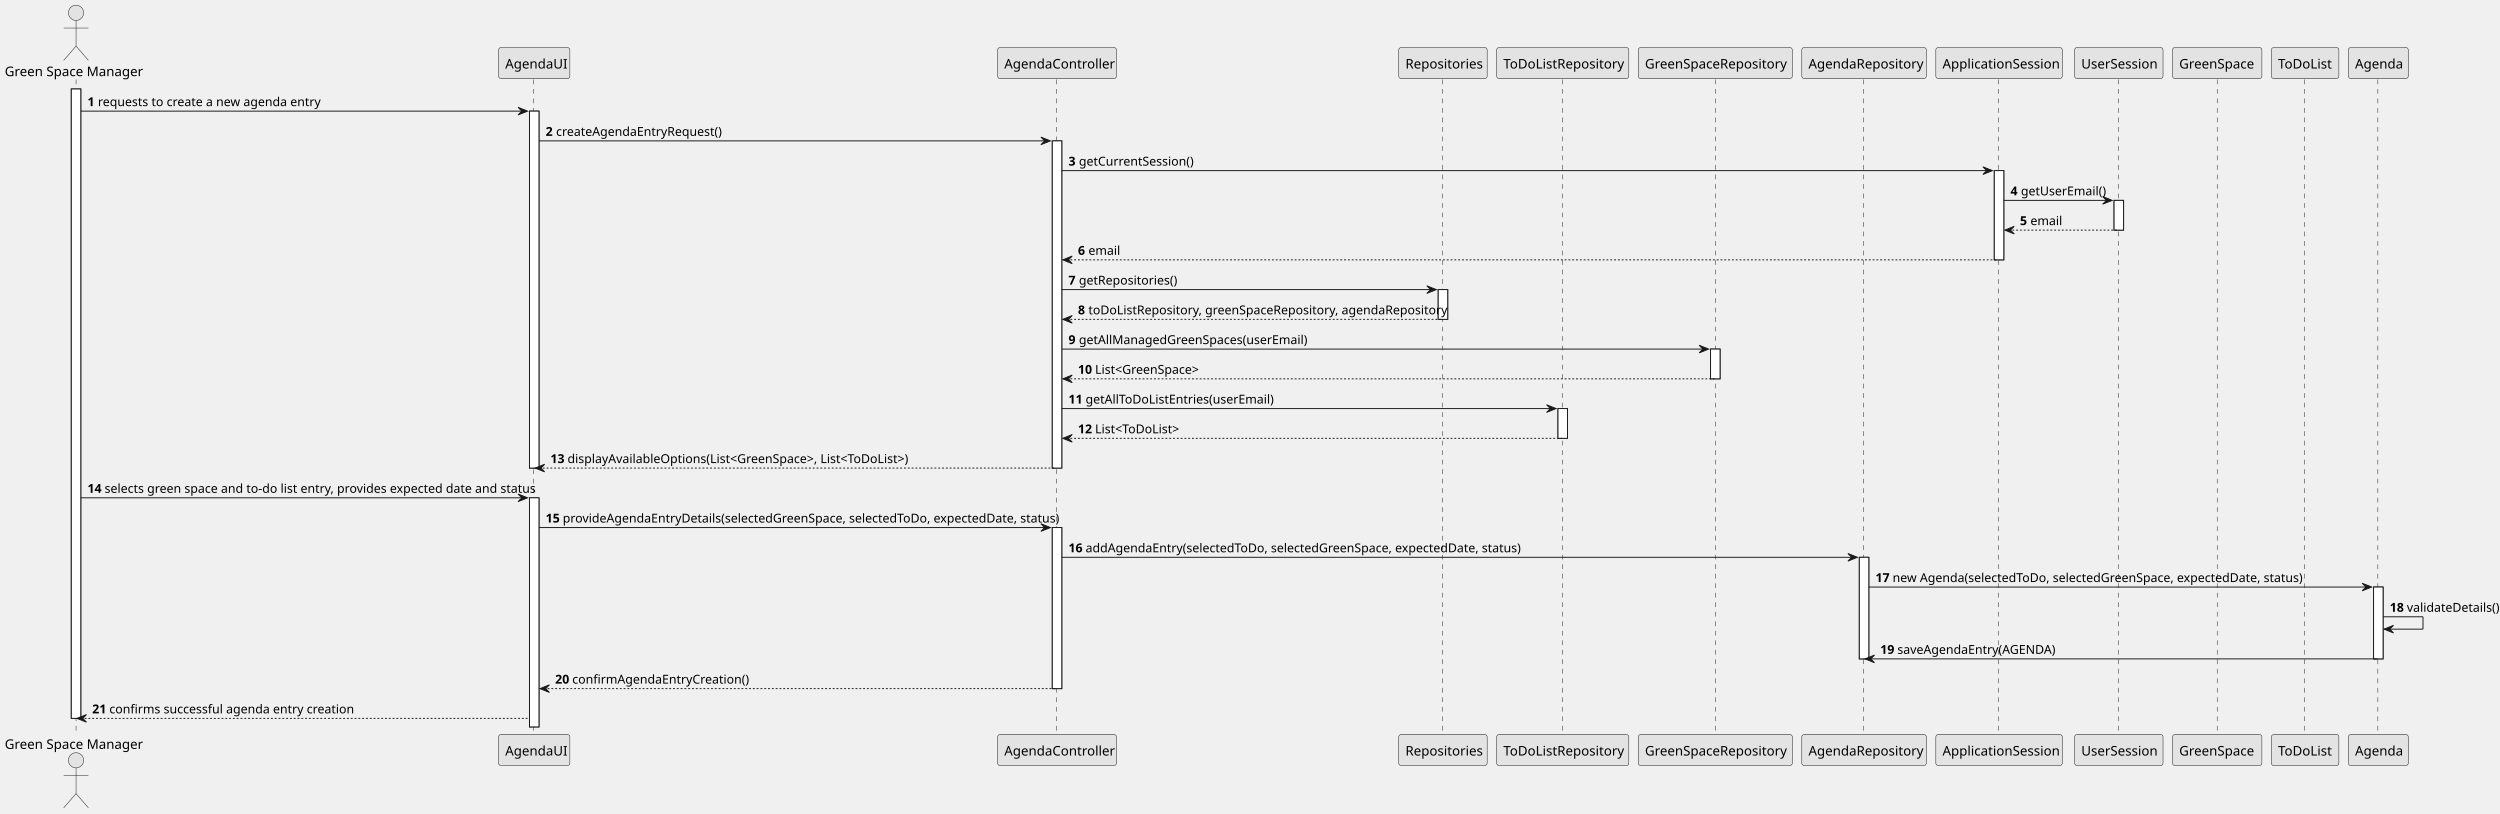
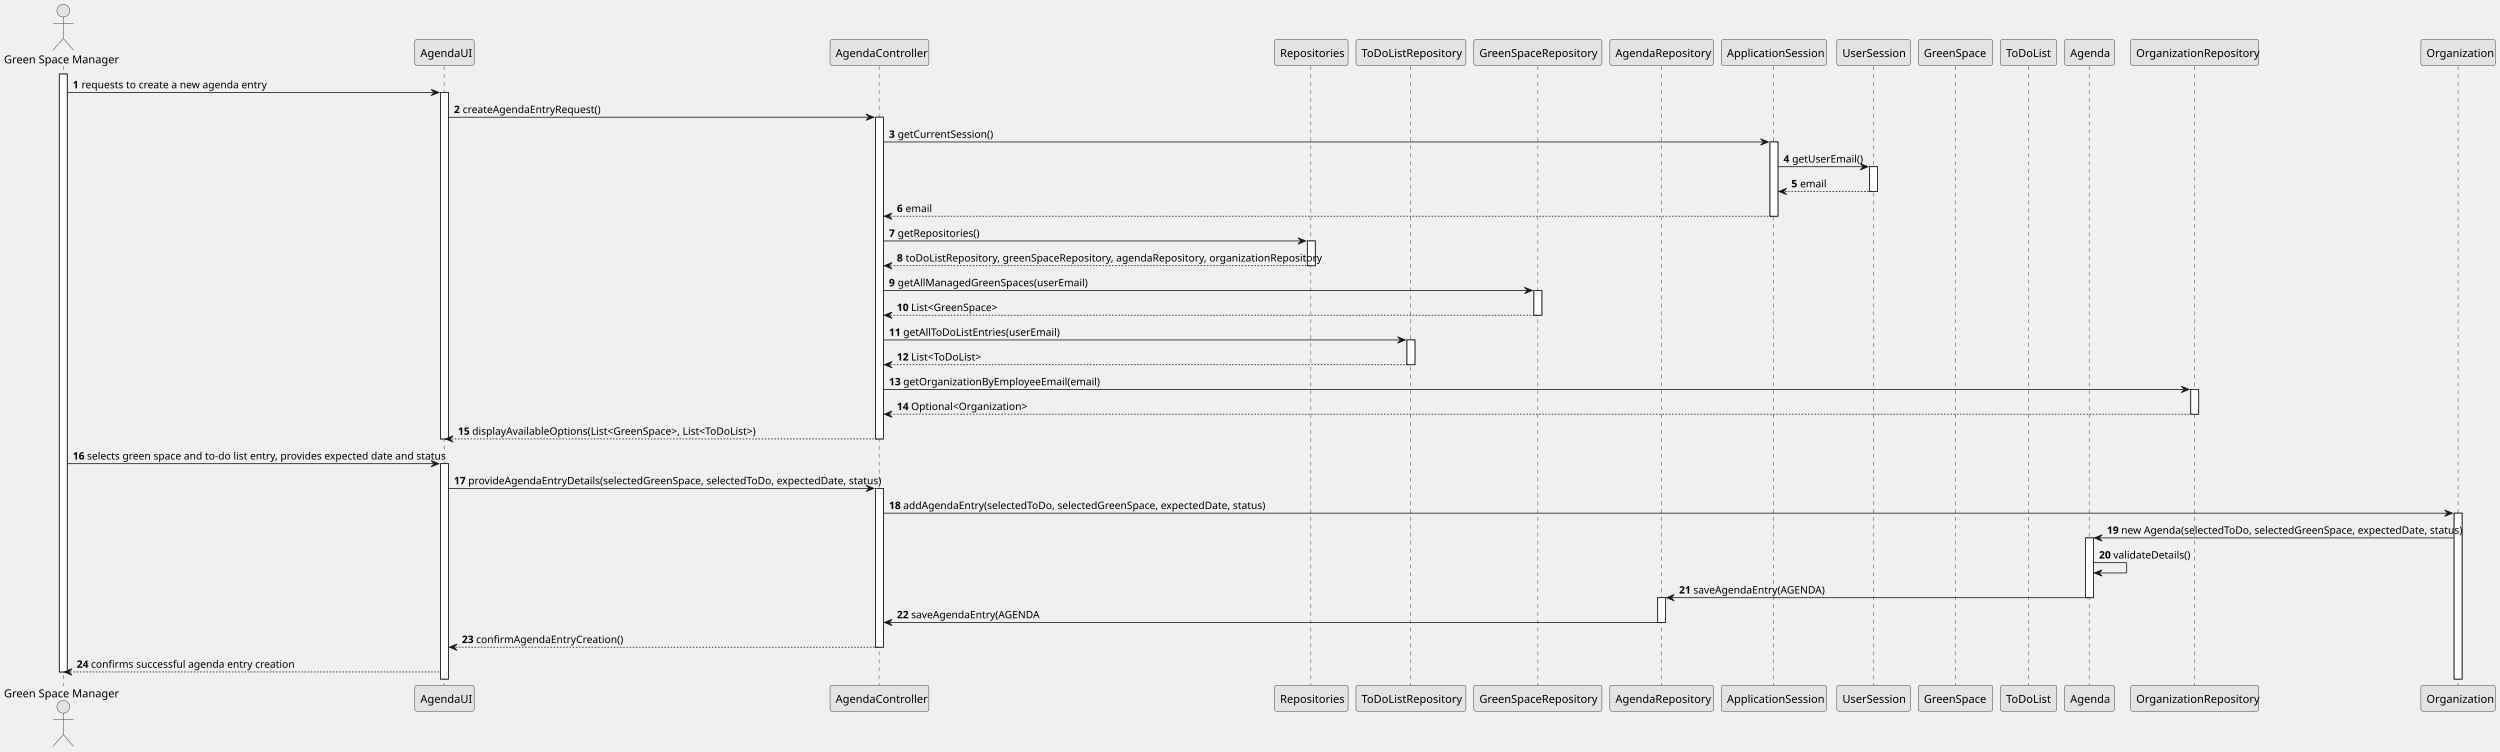
- <svg xmlns="http://www.w3.org/2000/svg" contentStyleType="text/css" height="856px" preserveAspectRatio="none" style="width:2630px;height:856px;background:#FFFFFF;" version="1.1" viewBox="0 0 2630 856" width="2630px" zoomAndPan="magnify">
+ <svg xmlns="http://www.w3.org/2000/svg" contentStyleType="text/css" height="950px" preserveAspectRatio="none" style="width:3161px;height:950px;background:#FFFFFF;" version="1.1" viewBox="0 0 3161 950" width="3161px" zoomAndPan="magnify">
  <defs />
  <g>
-     <rect fill="#FFFFFF" height="662.111" style="stroke:#181818;stroke-width:1.0;" width="10" x="75" y="93.621" />
-     <rect fill="#FFFFFF" height="375.492" style="stroke:#181818;stroke-width:1.0;" width="10" x="557" y="116.912" />
-     <rect fill="#FFFFFF" height="241.037" style="stroke:#181818;stroke-width:1.0;" width="10" x="557" y="523.695" />
-     <rect fill="#FFFFFF" height="344.201" style="stroke:#181818;stroke-width:1.0;" width="10" x="1107" y="148.203" />
-     <rect fill="#FFFFFF" height="169.455" style="stroke:#181818;stroke-width:1.0;" width="10" x="1107" y="554.986" />
-     <rect fill="#FFFFFF" height="31.291" style="stroke:#181818;stroke-width:1.0;" width="10" x="1513" y="304.658" />
-     <rect fill="#FFFFFF" height="31.291" style="stroke:#181818;stroke-width:1.0;" width="10" x="1639" y="429.822" />
-     <rect fill="#FFFFFF" height="31.291" style="stroke:#181818;stroke-width:1.0;" width="10" x="1799.5" y="367.24" />
-     <rect fill="#FFFFFF" height="106.873" style="stroke:#181818;stroke-width:1.0;" width="10" x="1956" y="586.277" />
-     <rect fill="#FFFFFF" height="93.873" style="stroke:#181818;stroke-width:1.0;" width="10" x="2098" y="179.494" />
-     <rect fill="#FFFFFF" height="31.291" style="stroke:#181818;stroke-width:1.0;" width="10" x="2224" y="210.785" />
-     <rect fill="#FFFFFF" height="75.582" style="stroke:#181818;stroke-width:1.0;" width="10" x="2497" y="617.568" />
-     <line style="stroke:#181818;stroke-width:0.5;stroke-dasharray:5.0,5.0;" x1="80" x2="80" y1="83.621" y2="773.732" />
-     <line style="stroke:#181818;stroke-width:0.5;stroke-dasharray:5.0,5.0;" x1="561.5" x2="561.5" y1="83.621" y2="773.732" />
-     <line style="stroke:#181818;stroke-width:0.5;stroke-dasharray:5.0,5.0;" x1="1111.5" x2="1111.5" y1="83.621" y2="773.732" />
-     <line style="stroke:#181818;stroke-width:0.5;stroke-dasharray:5.0,5.0;" x1="1517.5" x2="1517.5" y1="83.621" y2="773.732" />
-     <line style="stroke:#181818;stroke-width:0.5;stroke-dasharray:5.0,5.0;" x1="1643.5" x2="1643.5" y1="83.621" y2="773.732" />
-     <line style="stroke:#181818;stroke-width:0.5;stroke-dasharray:5.0,5.0;" x1="1804.5" x2="1804.5" y1="83.621" y2="773.732" />
-     <line style="stroke:#181818;stroke-width:0.5;stroke-dasharray:5.0,5.0;" x1="1960.5" x2="1960.5" y1="83.621" y2="773.732" />
-     <line style="stroke:#181818;stroke-width:0.5;stroke-dasharray:5.0,5.0;" x1="2102.5" x2="2102.5" y1="83.621" y2="773.732" />
-     <line style="stroke:#181818;stroke-width:0.5;stroke-dasharray:5.0,5.0;" x1="2228.5" x2="2228.5" y1="83.621" y2="773.732" />
-     <line style="stroke:#181818;stroke-width:0.5;stroke-dasharray:5.0,5.0;" x1="2332.5" x2="2332.5" y1="83.621" y2="773.732" />
-     <line style="stroke:#181818;stroke-width:0.5;stroke-dasharray:5.0,5.0;" x1="2424.5" x2="2424.5" y1="83.621" y2="773.732" />
-     <line style="stroke:#181818;stroke-width:0.5;stroke-dasharray:5.0,5.0;" x1="2501.5" x2="2501.5" y1="83.621" y2="773.732" />
+     <rect fill="#FFFFFF" height="755.984" style="stroke:#181818;stroke-width:1.0;" width="10" x="75" y="93.621" />
+     <rect fill="#FFFFFF" height="438.074" style="stroke:#181818;stroke-width:1.0;" width="10" x="557" y="116.912" />
+     <rect fill="#FFFFFF" height="272.328" style="stroke:#181818;stroke-width:1.0;" width="10" x="557" y="586.277" />
+     <rect fill="#FFFFFF" height="406.783" style="stroke:#181818;stroke-width:1.0;" width="10" x="1107" y="148.203" />
+     <rect fill="#FFFFFF" height="200.746" style="stroke:#181818;stroke-width:1.0;" width="10" x="1107" y="617.568" />
+     <rect fill="#FFFFFF" height="31.291" style="stroke:#181818;stroke-width:1.0;" width="10" x="1653" y="304.658" />
+     <rect fill="#FFFFFF" height="31.291" style="stroke:#181818;stroke-width:1.0;" width="10" x="1779" y="429.822" />
+     <rect fill="#FFFFFF" height="31.291" style="stroke:#181818;stroke-width:1.0;" width="10" x="1939.5" y="367.24" />
+     <rect fill="#FFFFFF" height="31.291" style="stroke:#181818;stroke-width:1.0;" width="10" x="2096" y="755.732" />
+     <rect fill="#FFFFFF" height="93.873" style="stroke:#181818;stroke-width:1.0;" width="10" x="2238" y="179.494" />
+     <rect fill="#FFFFFF" height="31.291" style="stroke:#181818;stroke-width:1.0;" width="10" x="2364" y="210.785" />
+     <rect fill="#FFFFFF" height="75.582" style="stroke:#181818;stroke-width:1.0;" width="10" x="2637" y="680.15" />
+     <rect fill="#FFFFFF" height="31.291" style="stroke:#181818;stroke-width:1.0;" width="10" x="2770" y="492.404" />
+     <rect fill="#FFFFFF" height="209.746" style="stroke:#181818;stroke-width:1.0;" width="10" x="3103" y="648.859" />
+     <line style="stroke:#181818;stroke-width:0.5;stroke-dasharray:5.0,5.0;" x1="80" x2="80" y1="83.621" y2="867.606" />
+     <line style="stroke:#181818;stroke-width:0.5;stroke-dasharray:5.0,5.0;" x1="561.5" x2="561.5" y1="83.621" y2="867.606" />
+     <line style="stroke:#181818;stroke-width:0.5;stroke-dasharray:5.0,5.0;" x1="1111.5" x2="1111.5" y1="83.621" y2="867.606" />
+     <line style="stroke:#181818;stroke-width:0.5;stroke-dasharray:5.0,5.0;" x1="1657.5" x2="1657.5" y1="83.621" y2="867.606" />
+     <line style="stroke:#181818;stroke-width:0.5;stroke-dasharray:5.0,5.0;" x1="1783.5" x2="1783.5" y1="83.621" y2="867.606" />
+     <line style="stroke:#181818;stroke-width:0.5;stroke-dasharray:5.0,5.0;" x1="1944.5" x2="1944.5" y1="83.621" y2="867.606" />
+     <line style="stroke:#181818;stroke-width:0.5;stroke-dasharray:5.0,5.0;" x1="2100.5" x2="2100.5" y1="83.621" y2="867.606" />
+     <line style="stroke:#181818;stroke-width:0.5;stroke-dasharray:5.0,5.0;" x1="2242.5" x2="2242.5" y1="83.621" y2="867.606" />
+     <line style="stroke:#181818;stroke-width:0.5;stroke-dasharray:5.0,5.0;" x1="2368.5" x2="2368.5" y1="83.621" y2="867.606" />
+     <line style="stroke:#181818;stroke-width:0.5;stroke-dasharray:5.0,5.0;" x1="2472.5" x2="2472.5" y1="83.621" y2="867.606" />
+     <line style="stroke:#181818;stroke-width:0.5;stroke-dasharray:5.0,5.0;" x1="2564.5" x2="2564.5" y1="83.621" y2="867.606" />
+     <line style="stroke:#181818;stroke-width:0.5;stroke-dasharray:5.0,5.0;" x1="2641.5" x2="2641.5" y1="83.621" y2="867.606" />
+     <line style="stroke:#181818;stroke-width:0.5;stroke-dasharray:5.0,5.0;" x1="2775" x2="2775" y1="83.621" y2="867.606" />
+     <line style="stroke:#181818;stroke-width:0.5;stroke-dasharray:5.0,5.0;" x1="3108" x2="3108" y1="83.621" y2="867.606" />
    <text fill="#000000" font-family="sans-serif" font-size="14" lengthAdjust="spacing" textLength="144" x="5" y="80.107">Green Space Manager</text>
    <ellipse cx="80" cy="13.5" fill="#E3E3E3" rx="8" ry="8" style="stroke:#181818;stroke-width:0.5;" />
    <path d="M80,21.5 L80,48.5 M67,29.5 L93,29.5 M80,48.5 L67,63.5 M80,48.5 L93,63.5 " fill="none" style="stroke:#181818;stroke-width:0.5;" />
-     <text fill="#000000" font-family="sans-serif" font-size="14" lengthAdjust="spacing" textLength="144" x="5" y="787.84">Green Space Manager</text>
-     <ellipse cx="80" cy="799.854" fill="#E3E3E3" rx="8" ry="8" style="stroke:#181818;stroke-width:0.5;" />
-     <path d="M80,807.854 L80,834.854 M67,815.854 L93,815.854 M80,834.854 L67,849.854 M80,834.854 L93,849.854 " fill="none" style="stroke:#181818;stroke-width:0.5;" />
+     <text fill="#000000" font-family="sans-serif" font-size="14" lengthAdjust="spacing" textLength="144" x="5" y="881.713">Green Space Manager</text>
+     <ellipse cx="80" cy="893.727" fill="#E3E3E3" rx="8" ry="8" style="stroke:#181818;stroke-width:0.5;" />
+     <path d="M80,901.727 L80,928.727 M67,909.727 L93,909.727 M80,928.727 L67,943.727 M80,928.727 L93,943.727 " fill="none" style="stroke:#181818;stroke-width:0.5;" />
    <rect fill="#E3E3E3" height="32.621" rx="2.5" ry="2.5" style="stroke:#181818;stroke-width:0.5;" width="75" x="524.5" y="50" />
    <text fill="#000000" font-family="sans-serif" font-size="14" lengthAdjust="spacing" textLength="61" x="531.5" y="72.107">AgendaUI</text>
-     <rect fill="#E3E3E3" height="32.621" rx="2.5" ry="2.5" style="stroke:#181818;stroke-width:0.5;" width="75" x="524.5" y="772.732" />
-     <text fill="#000000" font-family="sans-serif" font-size="14" lengthAdjust="spacing" textLength="61" x="531.5" y="794.84">AgendaUI</text>
+     <rect fill="#E3E3E3" height="32.621" rx="2.5" ry="2.5" style="stroke:#181818;stroke-width:0.5;" width="75" x="524.5" y="866.606" />
+     <text fill="#000000" font-family="sans-serif" font-size="14" lengthAdjust="spacing" textLength="61" x="531.5" y="888.713">AgendaUI</text>
    <rect fill="#E3E3E3" height="32.621" rx="2.5" ry="2.5" style="stroke:#181818;stroke-width:0.5;" width="125" x="1049.5" y="50" />
    <text fill="#000000" font-family="sans-serif" font-size="14" lengthAdjust="spacing" textLength="111" x="1056.5" y="72.107">AgendaController</text>
-     <rect fill="#E3E3E3" height="32.621" rx="2.5" ry="2.5" style="stroke:#181818;stroke-width:0.5;" width="125" x="1049.5" y="772.732" />
-     <text fill="#000000" font-family="sans-serif" font-size="14" lengthAdjust="spacing" textLength="111" x="1056.5" y="794.84">AgendaController</text>
-     <rect fill="#E3E3E3" height="32.621" rx="2.5" ry="2.5" style="stroke:#181818;stroke-width:0.5;" width="93" x="1471.5" y="50" />
-     <text fill="#000000" font-family="sans-serif" font-size="14" lengthAdjust="spacing" textLength="79" x="1478.5" y="72.107">Repositories</text>
-     <rect fill="#E3E3E3" height="32.621" rx="2.5" ry="2.5" style="stroke:#181818;stroke-width:0.5;" width="93" x="1471.5" y="772.732" />
-     <text fill="#000000" font-family="sans-serif" font-size="14" lengthAdjust="spacing" textLength="79" x="1478.5" y="794.84">Repositories</text>
-     <rect fill="#E3E3E3" height="32.621" rx="2.5" ry="2.5" style="stroke:#181818;stroke-width:0.5;" width="139" x="1574.5" y="50" />
-     <text fill="#000000" font-family="sans-serif" font-size="14" lengthAdjust="spacing" textLength="125" x="1581.5" y="72.107">ToDoListRepository</text>
-     <rect fill="#E3E3E3" height="32.621" rx="2.5" ry="2.5" style="stroke:#181818;stroke-width:0.5;" width="139" x="1574.5" y="772.732" />
-     <text fill="#000000" font-family="sans-serif" font-size="14" lengthAdjust="spacing" textLength="125" x="1581.5" y="794.84">ToDoListRepository</text>
-     <rect fill="#E3E3E3" height="32.621" rx="2.5" ry="2.5" style="stroke:#181818;stroke-width:0.5;" width="162" x="1723.5" y="50" />
-     <text fill="#000000" font-family="sans-serif" font-size="14" lengthAdjust="spacing" textLength="148" x="1730.5" y="72.107">GreenSpaceRepository</text>
-     <rect fill="#E3E3E3" height="32.621" rx="2.5" ry="2.5" style="stroke:#181818;stroke-width:0.5;" width="162" x="1723.5" y="772.732" />
-     <text fill="#000000" font-family="sans-serif" font-size="14" lengthAdjust="spacing" textLength="148" x="1730.5" y="794.84">GreenSpaceRepository</text>
-     <rect fill="#E3E3E3" height="32.621" rx="2.5" ry="2.5" style="stroke:#181818;stroke-width:0.5;" width="131" x="1895.5" y="50" />
-     <text fill="#000000" font-family="sans-serif" font-size="14" lengthAdjust="spacing" textLength="117" x="1902.5" y="72.107">AgendaRepository</text>
-     <rect fill="#E3E3E3" height="32.621" rx="2.5" ry="2.5" style="stroke:#181818;stroke-width:0.5;" width="131" x="1895.5" y="772.732" />
-     <text fill="#000000" font-family="sans-serif" font-size="14" lengthAdjust="spacing" textLength="117" x="1902.5" y="794.84">AgendaRepository</text>
-     <rect fill="#E3E3E3" height="32.621" rx="2.5" ry="2.5" style="stroke:#181818;stroke-width:0.5;" width="133" x="2036.5" y="50" />
-     <text fill="#000000" font-family="sans-serif" font-size="14" lengthAdjust="spacing" textLength="119" x="2043.5" y="72.107">ApplicationSession</text>
-     <rect fill="#E3E3E3" height="32.621" rx="2.5" ry="2.5" style="stroke:#181818;stroke-width:0.5;" width="133" x="2036.5" y="772.732" />
-     <text fill="#000000" font-family="sans-serif" font-size="14" lengthAdjust="spacing" textLength="119" x="2043.5" y="794.84">ApplicationSession</text>
-     <rect fill="#E3E3E3" height="32.621" rx="2.5" ry="2.5" style="stroke:#181818;stroke-width:0.5;" width="93" x="2182.5" y="50" />
-     <text fill="#000000" font-family="sans-serif" font-size="14" lengthAdjust="spacing" textLength="79" x="2189.5" y="72.107">UserSession</text>
-     <rect fill="#E3E3E3" height="32.621" rx="2.5" ry="2.5" style="stroke:#181818;stroke-width:0.5;" width="93" x="2182.5" y="772.732" />
-     <text fill="#000000" font-family="sans-serif" font-size="14" lengthAdjust="spacing" textLength="79" x="2189.5" y="794.84">UserSession</text>
-     <rect fill="#E3E3E3" height="32.621" rx="2.5" ry="2.5" style="stroke:#181818;stroke-width:0.5;" width="94" x="2285.5" y="50" />
-     <text fill="#000000" font-family="sans-serif" font-size="14" lengthAdjust="spacing" textLength="80" x="2292.5" y="72.107">GreenSpace</text>
-     <rect fill="#E3E3E3" height="32.621" rx="2.5" ry="2.5" style="stroke:#181818;stroke-width:0.5;" width="94" x="2285.5" y="772.732" />
-     <text fill="#000000" font-family="sans-serif" font-size="14" lengthAdjust="spacing" textLength="80" x="2292.5" y="794.84">GreenSpace</text>
-     <rect fill="#E3E3E3" height="32.621" rx="2.5" ry="2.5" style="stroke:#181818;stroke-width:0.5;" width="71" x="2389.5" y="50" />
-     <text fill="#000000" font-family="sans-serif" font-size="14" lengthAdjust="spacing" textLength="57" x="2396.5" y="72.107">ToDoList</text>
-     <rect fill="#E3E3E3" height="32.621" rx="2.5" ry="2.5" style="stroke:#181818;stroke-width:0.5;" width="71" x="2389.5" y="772.732" />
-     <text fill="#000000" font-family="sans-serif" font-size="14" lengthAdjust="spacing" textLength="57" x="2396.5" y="794.84">ToDoList</text>
-     <rect fill="#E3E3E3" height="32.621" rx="2.5" ry="2.5" style="stroke:#181818;stroke-width:0.5;" width="63" x="2470.5" y="50" />
-     <text fill="#000000" font-family="sans-serif" font-size="14" lengthAdjust="spacing" textLength="49" x="2477.5" y="72.107">Agenda</text>
-     <rect fill="#E3E3E3" height="32.621" rx="2.5" ry="2.5" style="stroke:#181818;stroke-width:0.5;" width="63" x="2470.5" y="772.732" />
-     <text fill="#000000" font-family="sans-serif" font-size="14" lengthAdjust="spacing" textLength="49" x="2477.5" y="794.84">Agenda</text>
-     <rect fill="#FFFFFF" height="662.111" style="stroke:#181818;stroke-width:1.0;" width="10" x="75" y="93.621" />
-     <rect fill="#FFFFFF" height="375.492" style="stroke:#181818;stroke-width:1.0;" width="10" x="557" y="116.912" />
-     <rect fill="#FFFFFF" height="241.037" style="stroke:#181818;stroke-width:1.0;" width="10" x="557" y="523.695" />
-     <rect fill="#FFFFFF" height="344.201" style="stroke:#181818;stroke-width:1.0;" width="10" x="1107" y="148.203" />
-     <rect fill="#FFFFFF" height="169.455" style="stroke:#181818;stroke-width:1.0;" width="10" x="1107" y="554.986" />
-     <rect fill="#FFFFFF" height="31.291" style="stroke:#181818;stroke-width:1.0;" width="10" x="1513" y="304.658" />
-     <rect fill="#FFFFFF" height="31.291" style="stroke:#181818;stroke-width:1.0;" width="10" x="1639" y="429.822" />
-     <rect fill="#FFFFFF" height="31.291" style="stroke:#181818;stroke-width:1.0;" width="10" x="1799.5" y="367.24" />
-     <rect fill="#FFFFFF" height="106.873" style="stroke:#181818;stroke-width:1.0;" width="10" x="1956" y="586.277" />
-     <rect fill="#FFFFFF" height="93.873" style="stroke:#181818;stroke-width:1.0;" width="10" x="2098" y="179.494" />
-     <rect fill="#FFFFFF" height="31.291" style="stroke:#181818;stroke-width:1.0;" width="10" x="2224" y="210.785" />
-     <rect fill="#FFFFFF" height="75.582" style="stroke:#181818;stroke-width:1.0;" width="10" x="2497" y="617.568" />
+     <rect fill="#E3E3E3" height="32.621" rx="2.5" ry="2.5" style="stroke:#181818;stroke-width:0.5;" width="125" x="1049.5" y="866.606" />
+     <text fill="#000000" font-family="sans-serif" font-size="14" lengthAdjust="spacing" textLength="111" x="1056.5" y="888.713">AgendaController</text>
+     <rect fill="#E3E3E3" height="32.621" rx="2.5" ry="2.5" style="stroke:#181818;stroke-width:0.5;" width="93" x="1611.5" y="50" />
+     <text fill="#000000" font-family="sans-serif" font-size="14" lengthAdjust="spacing" textLength="79" x="1618.5" y="72.107">Repositories</text>
+     <rect fill="#E3E3E3" height="32.621" rx="2.5" ry="2.5" style="stroke:#181818;stroke-width:0.5;" width="93" x="1611.5" y="866.606" />
+     <text fill="#000000" font-family="sans-serif" font-size="14" lengthAdjust="spacing" textLength="79" x="1618.5" y="888.713">Repositories</text>
+     <rect fill="#E3E3E3" height="32.621" rx="2.5" ry="2.5" style="stroke:#181818;stroke-width:0.5;" width="139" x="1714.5" y="50" />
+     <text fill="#000000" font-family="sans-serif" font-size="14" lengthAdjust="spacing" textLength="125" x="1721.5" y="72.107">ToDoListRepository</text>
+     <rect fill="#E3E3E3" height="32.621" rx="2.5" ry="2.5" style="stroke:#181818;stroke-width:0.5;" width="139" x="1714.5" y="866.606" />
+     <text fill="#000000" font-family="sans-serif" font-size="14" lengthAdjust="spacing" textLength="125" x="1721.5" y="888.713">ToDoListRepository</text>
+     <rect fill="#E3E3E3" height="32.621" rx="2.5" ry="2.5" style="stroke:#181818;stroke-width:0.5;" width="162" x="1863.5" y="50" />
+     <text fill="#000000" font-family="sans-serif" font-size="14" lengthAdjust="spacing" textLength="148" x="1870.5" y="72.107">GreenSpaceRepository</text>
+     <rect fill="#E3E3E3" height="32.621" rx="2.5" ry="2.5" style="stroke:#181818;stroke-width:0.5;" width="162" x="1863.5" y="866.606" />
+     <text fill="#000000" font-family="sans-serif" font-size="14" lengthAdjust="spacing" textLength="148" x="1870.5" y="888.713">GreenSpaceRepository</text>
+     <rect fill="#E3E3E3" height="32.621" rx="2.5" ry="2.5" style="stroke:#181818;stroke-width:0.5;" width="131" x="2035.5" y="50" />
+     <text fill="#000000" font-family="sans-serif" font-size="14" lengthAdjust="spacing" textLength="117" x="2042.5" y="72.107">AgendaRepository</text>
+     <rect fill="#E3E3E3" height="32.621" rx="2.5" ry="2.5" style="stroke:#181818;stroke-width:0.5;" width="131" x="2035.5" y="866.606" />
+     <text fill="#000000" font-family="sans-serif" font-size="14" lengthAdjust="spacing" textLength="117" x="2042.5" y="888.713">AgendaRepository</text>
+     <rect fill="#E3E3E3" height="32.621" rx="2.5" ry="2.5" style="stroke:#181818;stroke-width:0.5;" width="133" x="2176.5" y="50" />
+     <text fill="#000000" font-family="sans-serif" font-size="14" lengthAdjust="spacing" textLength="119" x="2183.5" y="72.107">ApplicationSession</text>
+     <rect fill="#E3E3E3" height="32.621" rx="2.5" ry="2.5" style="stroke:#181818;stroke-width:0.5;" width="133" x="2176.5" y="866.606" />
+     <text fill="#000000" font-family="sans-serif" font-size="14" lengthAdjust="spacing" textLength="119" x="2183.5" y="888.713">ApplicationSession</text>
+     <rect fill="#E3E3E3" height="32.621" rx="2.5" ry="2.5" style="stroke:#181818;stroke-width:0.5;" width="93" x="2322.5" y="50" />
+     <text fill="#000000" font-family="sans-serif" font-size="14" lengthAdjust="spacing" textLength="79" x="2329.5" y="72.107">UserSession</text>
+     <rect fill="#E3E3E3" height="32.621" rx="2.5" ry="2.5" style="stroke:#181818;stroke-width:0.5;" width="93" x="2322.5" y="866.606" />
+     <text fill="#000000" font-family="sans-serif" font-size="14" lengthAdjust="spacing" textLength="79" x="2329.5" y="888.713">UserSession</text>
+     <rect fill="#E3E3E3" height="32.621" rx="2.5" ry="2.5" style="stroke:#181818;stroke-width:0.5;" width="94" x="2425.5" y="50" />
+     <text fill="#000000" font-family="sans-serif" font-size="14" lengthAdjust="spacing" textLength="80" x="2432.5" y="72.107">GreenSpace</text>
+     <rect fill="#E3E3E3" height="32.621" rx="2.5" ry="2.5" style="stroke:#181818;stroke-width:0.5;" width="94" x="2425.5" y="866.606" />
+     <text fill="#000000" font-family="sans-serif" font-size="14" lengthAdjust="spacing" textLength="80" x="2432.5" y="888.713">GreenSpace</text>
+     <rect fill="#E3E3E3" height="32.621" rx="2.5" ry="2.5" style="stroke:#181818;stroke-width:0.5;" width="71" x="2529.5" y="50" />
+     <text fill="#000000" font-family="sans-serif" font-size="14" lengthAdjust="spacing" textLength="57" x="2536.5" y="72.107">ToDoList</text>
+     <rect fill="#E3E3E3" height="32.621" rx="2.5" ry="2.5" style="stroke:#181818;stroke-width:0.5;" width="71" x="2529.5" y="866.606" />
+     <text fill="#000000" font-family="sans-serif" font-size="14" lengthAdjust="spacing" textLength="57" x="2536.5" y="888.713">ToDoList</text>
+     <rect fill="#E3E3E3" height="32.621" rx="2.5" ry="2.5" style="stroke:#181818;stroke-width:0.5;" width="63" x="2610.5" y="50" />
+     <text fill="#000000" font-family="sans-serif" font-size="14" lengthAdjust="spacing" textLength="49" x="2617.5" y="72.107">Agenda</text>
+     <rect fill="#E3E3E3" height="32.621" rx="2.5" ry="2.5" style="stroke:#181818;stroke-width:0.5;" width="63" x="2610.5" y="866.606" />
+     <text fill="#000000" font-family="sans-serif" font-size="14" lengthAdjust="spacing" textLength="49" x="2617.5" y="888.713">Agenda</text>
+     <rect fill="#E3E3E3" height="32.621" rx="2.5" ry="2.5" style="stroke:#181818;stroke-width:0.5;" width="162" x="2694" y="50" />
+     <text fill="#000000" font-family="sans-serif" font-size="14" lengthAdjust="spacing" textLength="148" x="2701" y="72.107">OrganizationRepository</text>
+     <rect fill="#E3E3E3" height="32.621" rx="2.5" ry="2.5" style="stroke:#181818;stroke-width:0.5;" width="162" x="2694" y="866.606" />
+     <text fill="#000000" font-family="sans-serif" font-size="14" lengthAdjust="spacing" textLength="148" x="2701" y="888.713">OrganizationRepository</text>
+     <rect fill="#E3E3E3" height="32.621" rx="2.5" ry="2.5" style="stroke:#181818;stroke-width:0.5;" width="94" x="3061" y="50" />
+     <text fill="#000000" font-family="sans-serif" font-size="14" lengthAdjust="spacing" textLength="80" x="3068" y="72.107">Organization</text>
+     <rect fill="#E3E3E3" height="32.621" rx="2.5" ry="2.5" style="stroke:#181818;stroke-width:0.5;" width="94" x="3061" y="866.606" />
+     <text fill="#000000" font-family="sans-serif" font-size="14" lengthAdjust="spacing" textLength="80" x="3068" y="888.713">Organization</text>
+     <rect fill="#FFFFFF" height="755.984" style="stroke:#181818;stroke-width:1.0;" width="10" x="75" y="93.621" />
+     <rect fill="#FFFFFF" height="438.074" style="stroke:#181818;stroke-width:1.0;" width="10" x="557" y="116.912" />
+     <rect fill="#FFFFFF" height="272.328" style="stroke:#181818;stroke-width:1.0;" width="10" x="557" y="586.277" />
+     <rect fill="#FFFFFF" height="406.783" style="stroke:#181818;stroke-width:1.0;" width="10" x="1107" y="148.203" />
+     <rect fill="#FFFFFF" height="200.746" style="stroke:#181818;stroke-width:1.0;" width="10" x="1107" y="617.568" />
+     <rect fill="#FFFFFF" height="31.291" style="stroke:#181818;stroke-width:1.0;" width="10" x="1653" y="304.658" />
+     <rect fill="#FFFFFF" height="31.291" style="stroke:#181818;stroke-width:1.0;" width="10" x="1779" y="429.822" />
+     <rect fill="#FFFFFF" height="31.291" style="stroke:#181818;stroke-width:1.0;" width="10" x="1939.5" y="367.24" />
+     <rect fill="#FFFFFF" height="31.291" style="stroke:#181818;stroke-width:1.0;" width="10" x="2096" y="755.732" />
+     <rect fill="#FFFFFF" height="93.873" style="stroke:#181818;stroke-width:1.0;" width="10" x="2238" y="179.494" />
+     <rect fill="#FFFFFF" height="31.291" style="stroke:#181818;stroke-width:1.0;" width="10" x="2364" y="210.785" />
+     <rect fill="#FFFFFF" height="75.582" style="stroke:#181818;stroke-width:1.0;" width="10" x="2637" y="680.15" />
+     <rect fill="#FFFFFF" height="31.291" style="stroke:#181818;stroke-width:1.0;" width="10" x="2770" y="492.404" />
+     <rect fill="#FFFFFF" height="209.746" style="stroke:#181818;stroke-width:1.0;" width="10" x="3103" y="648.859" />
    <polygon fill="#181818" points="545,112.912,555,116.912,545,120.912,549,116.912" style="stroke:#181818;stroke-width:1.0;" />
    <line style="stroke:#181818;stroke-width:1.0;" x1="85" x2="551" y1="116.912" y2="116.912" />
    <text fill="#000000" font-family="sans-serif" font-size="13" font-weight="bold" lengthAdjust="spacing" textLength="7" x="92" y="111.649">1</text>
    <text fill="#000000" font-family="sans-serif" font-size="13" lengthAdjust="spacing" textLength="222" x="103" y="111.649">requests to create a new agenda entry</text>
    <polygon fill="#181818" points="1095,144.203,1105,148.203,1095,152.203,1099,148.203" style="stroke:#181818;stroke-width:1.0;" />
    <line style="stroke:#181818;stroke-width:1.0;" x1="567" x2="1101" y1="148.203" y2="148.203" />
    <text fill="#000000" font-family="sans-serif" font-size="13" font-weight="bold" lengthAdjust="spacing" textLength="7" x="574" y="142.94">2</text>
    <text fill="#000000" font-family="sans-serif" font-size="13" lengthAdjust="spacing" textLength="167" x="585" y="142.94">createAgendaEntryRequest()</text>
-     <polygon fill="#181818" points="2086,175.494,2096,179.494,2086,183.494,2090,179.494" style="stroke:#181818;stroke-width:1.0;" />
-     <line style="stroke:#181818;stroke-width:1.0;" x1="1117" x2="2092" y1="179.494" y2="179.494" />
+     <polygon fill="#181818" points="2226,175.494,2236,179.494,2226,183.494,2230,179.494" style="stroke:#181818;stroke-width:1.0;" />
+     <line style="stroke:#181818;stroke-width:1.0;" x1="1117" x2="2232" y1="179.494" y2="179.494" />
    <text fill="#000000" font-family="sans-serif" font-size="13" font-weight="bold" lengthAdjust="spacing" textLength="7" x="1124" y="174.231">3</text>
    <text fill="#000000" font-family="sans-serif" font-size="13" lengthAdjust="spacing" textLength="115" x="1135" y="174.231">getCurrentSession()</text>
-     <polygon fill="#181818" points="2212,206.785,2222,210.785,2212,214.785,2216,210.785" style="stroke:#181818;stroke-width:1.0;" />
-     <line style="stroke:#181818;stroke-width:1.0;" x1="2108" x2="2218" y1="210.785" y2="210.785" />
-     <text fill="#000000" font-family="sans-serif" font-size="13" font-weight="bold" lengthAdjust="spacing" textLength="7" x="2115" y="205.523">4</text>
-     <text fill="#000000" font-family="sans-serif" font-size="13" lengthAdjust="spacing" textLength="86" x="2126" y="205.523">getUserEmail()</text>
-     <polygon fill="#181818" points="2119,238.076,2109,242.076,2119,246.076,2115,242.076" style="stroke:#181818;stroke-width:1.0;" />
-     <line style="stroke:#181818;stroke-width:1.0;stroke-dasharray:2.0,2.0;" x1="2113" x2="2228" y1="242.076" y2="242.076" />
-     <text fill="#000000" font-family="sans-serif" font-size="13" font-weight="bold" lengthAdjust="spacing" textLength="7" x="2125" y="236.814">5</text>
-     <text fill="#000000" font-family="sans-serif" font-size="13" lengthAdjust="spacing" textLength="31" x="2136" y="236.814">email</text>
+     <polygon fill="#181818" points="2352,206.785,2362,210.785,2352,214.785,2356,210.785" style="stroke:#181818;stroke-width:1.0;" />
+     <line style="stroke:#181818;stroke-width:1.0;" x1="2248" x2="2358" y1="210.785" y2="210.785" />
+     <text fill="#000000" font-family="sans-serif" font-size="13" font-weight="bold" lengthAdjust="spacing" textLength="7" x="2255" y="205.523">4</text>
+     <text fill="#000000" font-family="sans-serif" font-size="13" lengthAdjust="spacing" textLength="86" x="2266" y="205.523">getUserEmail()</text>
+     <polygon fill="#181818" points="2259,238.076,2249,242.076,2259,246.076,2255,242.076" style="stroke:#181818;stroke-width:1.0;" />
+     <line style="stroke:#181818;stroke-width:1.0;stroke-dasharray:2.0,2.0;" x1="2253" x2="2368" y1="242.076" y2="242.076" />
+     <text fill="#000000" font-family="sans-serif" font-size="13" font-weight="bold" lengthAdjust="spacing" textLength="7" x="2265" y="236.814">5</text>
+     <text fill="#000000" font-family="sans-serif" font-size="13" lengthAdjust="spacing" textLength="31" x="2276" y="236.814">email</text>
    <polygon fill="#181818" points="1128,269.367,1118,273.367,1128,277.367,1124,273.367" style="stroke:#181818;stroke-width:1.0;" />
-     <line style="stroke:#181818;stroke-width:1.0;stroke-dasharray:2.0,2.0;" x1="1122" x2="2102" y1="273.367" y2="273.367" />
+     <line style="stroke:#181818;stroke-width:1.0;stroke-dasharray:2.0,2.0;" x1="1122" x2="2242" y1="273.367" y2="273.367" />
    <text fill="#000000" font-family="sans-serif" font-size="13" font-weight="bold" lengthAdjust="spacing" textLength="7" x="1134" y="268.104">6</text>
    <text fill="#000000" font-family="sans-serif" font-size="13" lengthAdjust="spacing" textLength="31" x="1145" y="268.104">email</text>
-     <polygon fill="#181818" points="1501,300.658,1511,304.658,1501,308.658,1505,304.658" style="stroke:#181818;stroke-width:1.0;" />
-     <line style="stroke:#181818;stroke-width:1.0;" x1="1117" x2="1507" y1="304.658" y2="304.658" />
+     <polygon fill="#181818" points="1641,300.658,1651,304.658,1641,308.658,1645,304.658" style="stroke:#181818;stroke-width:1.0;" />
+     <line style="stroke:#181818;stroke-width:1.0;" x1="1117" x2="1647" y1="304.658" y2="304.658" />
    <text fill="#000000" font-family="sans-serif" font-size="13" font-weight="bold" lengthAdjust="spacing" textLength="7" x="1124" y="299.396">7</text>
    <text fill="#000000" font-family="sans-serif" font-size="13" lengthAdjust="spacing" textLength="98" x="1135" y="299.396">getRepositories()</text>
    <polygon fill="#181818" points="1128,331.949,1118,335.949,1128,339.949,1124,335.949" style="stroke:#181818;stroke-width:1.0;" />
-     <line style="stroke:#181818;stroke-width:1.0;stroke-dasharray:2.0,2.0;" x1="1122" x2="1517" y1="335.949" y2="335.949" />
+     <line style="stroke:#181818;stroke-width:1.0;stroke-dasharray:2.0,2.0;" x1="1122" x2="1657" y1="335.949" y2="335.949" />
    <text fill="#000000" font-family="sans-serif" font-size="13" font-weight="bold" lengthAdjust="spacing" textLength="7" x="1134" y="330.687">8</text>
-     <text fill="#000000" font-family="sans-serif" font-size="13" lengthAdjust="spacing" textLength="361" x="1145" y="330.687">toDoListRepository, greenSpaceRepository, agendaRepository</text>
-     <polygon fill="#181818" points="1787.5,363.24,1797.5,367.24,1787.5,371.24,1791.5,367.24" style="stroke:#181818;stroke-width:1.0;" />
-     <line style="stroke:#181818;stroke-width:1.0;" x1="1117" x2="1793.5" y1="367.24" y2="367.24" />
+     <text fill="#000000" font-family="sans-serif" font-size="13" lengthAdjust="spacing" textLength="501" x="1145" y="330.687">toDoListRepository, greenSpaceRepository, agendaRepository, organizationRepository</text>
+     <polygon fill="#181818" points="1927.5,363.24,1937.5,367.24,1927.5,371.24,1931.5,367.24" style="stroke:#181818;stroke-width:1.0;" />
+     <line style="stroke:#181818;stroke-width:1.0;" x1="1117" x2="1933.5" y1="367.24" y2="367.24" />
    <text fill="#000000" font-family="sans-serif" font-size="13" font-weight="bold" lengthAdjust="spacing" textLength="7" x="1124" y="361.978">9</text>
    <text fill="#000000" font-family="sans-serif" font-size="13" lengthAdjust="spacing" textLength="231" x="1135" y="361.978">getAllManagedGreenSpaces(userEmail)</text>
    <polygon fill="#181818" points="1128,394.531,1118,398.531,1128,402.531,1124,398.531" style="stroke:#181818;stroke-width:1.0;" />
-     <line style="stroke:#181818;stroke-width:1.0;stroke-dasharray:2.0,2.0;" x1="1122" x2="1803.5" y1="398.531" y2="398.531" />
+     <line style="stroke:#181818;stroke-width:1.0;stroke-dasharray:2.0,2.0;" x1="1122" x2="1943.5" y1="398.531" y2="398.531" />
    <text fill="#000000" font-family="sans-serif" font-size="13" font-weight="bold" lengthAdjust="spacing" textLength="14" x="1134" y="393.269">10</text>
    <text fill="#000000" font-family="sans-serif" font-size="13" lengthAdjust="spacing" textLength="109" x="1152" y="393.269">List&lt;GreenSpace&gt;</text>
-     <polygon fill="#181818" points="1627,425.822,1637,429.822,1627,433.822,1631,429.822" style="stroke:#181818;stroke-width:1.0;" />
-     <line style="stroke:#181818;stroke-width:1.0;" x1="1117" x2="1633" y1="429.822" y2="429.822" />
+     <polygon fill="#181818" points="1767,425.822,1777,429.822,1767,433.822,1771,429.822" style="stroke:#181818;stroke-width:1.0;" />
+     <line style="stroke:#181818;stroke-width:1.0;" x1="1117" x2="1773" y1="429.822" y2="429.822" />
    <text fill="#000000" font-family="sans-serif" font-size="13" font-weight="bold" lengthAdjust="spacing" textLength="14" x="1124" y="424.56">11</text>
    <text fill="#000000" font-family="sans-serif" font-size="13" lengthAdjust="spacing" textLength="191" x="1142" y="424.56">getAllToDoListEntries(userEmail)</text>
    <polygon fill="#181818" points="1128,457.113,1118,461.113,1128,465.113,1124,461.113" style="stroke:#181818;stroke-width:1.0;" />
-     <line style="stroke:#181818;stroke-width:1.0;stroke-dasharray:2.0,2.0;" x1="1122" x2="1643" y1="461.113" y2="461.113" />
+     <line style="stroke:#181818;stroke-width:1.0;stroke-dasharray:2.0,2.0;" x1="1122" x2="1783" y1="461.113" y2="461.113" />
    <text fill="#000000" font-family="sans-serif" font-size="13" font-weight="bold" lengthAdjust="spacing" textLength="14" x="1134" y="455.851">12</text>
    <text fill="#000000" font-family="sans-serif" font-size="13" lengthAdjust="spacing" textLength="88" x="1152" y="455.851">List&lt;ToDoList&gt;</text>
-     <polygon fill="#181818" points="573,488.404,563,492.404,573,496.404,569,492.404" style="stroke:#181818;stroke-width:1.0;" />
-     <line style="stroke:#181818;stroke-width:1.0;stroke-dasharray:2.0,2.0;" x1="567" x2="1111" y1="492.404" y2="492.404" />
-     <text fill="#000000" font-family="sans-serif" font-size="13" font-weight="bold" lengthAdjust="spacing" textLength="14" x="579" y="487.142">13</text>
-     <text fill="#000000" font-family="sans-serif" font-size="13" lengthAdjust="spacing" textLength="350" x="597" y="487.142">displayAvailableOptions(List&lt;GreenSpace&gt;, List&lt;ToDoList&gt;)</text>
-     <polygon fill="#181818" points="545,519.695,555,523.695,545,527.695,549,523.695" style="stroke:#181818;stroke-width:1.0;" />
-     <line style="stroke:#181818;stroke-width:1.0;" x1="85" x2="551" y1="523.695" y2="523.695" />
-     <text fill="#000000" font-family="sans-serif" font-size="13" font-weight="bold" lengthAdjust="spacing" textLength="14" x="92" y="518.433">14</text>
-     <text fill="#000000" font-family="sans-serif" font-size="13" lengthAdjust="spacing" textLength="435" x="110" y="518.433">selects green space and to-do list entry, provides expected date and status</text>
-     <polygon fill="#181818" points="1095,550.986,1105,554.986,1095,558.986,1099,554.986" style="stroke:#181818;stroke-width:1.0;" />
-     <line style="stroke:#181818;stroke-width:1.0;" x1="567" x2="1101" y1="554.986" y2="554.986" />
-     <text fill="#000000" font-family="sans-serif" font-size="13" font-weight="bold" lengthAdjust="spacing" textLength="14" x="574" y="549.724">15</text>
-     <text fill="#000000" font-family="sans-serif" font-size="13" lengthAdjust="spacing" textLength="503" x="592" y="549.724">provideAgendaEntryDetails(selectedGreenSpace, selectedToDo, expectedDate, status)</text>
-     <polygon fill="#181818" points="1944,582.277,1954,586.277,1944,590.277,1948,586.277" style="stroke:#181818;stroke-width:1.0;" />
-     <line style="stroke:#181818;stroke-width:1.0;" x1="1117" x2="1950" y1="586.277" y2="586.277" />
-     <text fill="#000000" font-family="sans-serif" font-size="13" font-weight="bold" lengthAdjust="spacing" textLength="14" x="1124" y="581.015">16</text>
-     <text fill="#000000" font-family="sans-serif" font-size="13" lengthAdjust="spacing" textLength="444" x="1142" y="581.015">addAgendaEntry(selectedToDo, selectedGreenSpace, expectedDate, status)</text>
-     <polygon fill="#181818" points="2485,613.568,2495,617.568,2485,621.568,2489,617.568" style="stroke:#181818;stroke-width:1.0;" />
-     <line style="stroke:#181818;stroke-width:1.0;" x1="1966" x2="2491" y1="617.568" y2="617.568" />
-     <text fill="#000000" font-family="sans-serif" font-size="13" font-weight="bold" lengthAdjust="spacing" textLength="14" x="1973" y="612.306">17</text>
-     <text fill="#000000" font-family="sans-serif" font-size="13" lengthAdjust="spacing" textLength="419" x="1991" y="612.306">new Agenda(selectedToDo, selectedGreenSpace, expectedDate, status)</text>
-     <line style="stroke:#181818;stroke-width:1.0;" x1="2507" x2="2549" y1="648.859" y2="648.859" />
-     <line style="stroke:#181818;stroke-width:1.0;" x1="2549" x2="2549" y1="648.859" y2="661.859" />
-     <line style="stroke:#181818;stroke-width:1.0;" x1="2508" x2="2549" y1="661.859" y2="661.859" />
-     <polygon fill="#181818" points="2518,657.859,2508,661.859,2518,665.859,2514,661.859" style="stroke:#181818;stroke-width:1.0;" />
-     <text fill="#000000" font-family="sans-serif" font-size="13" font-weight="bold" lengthAdjust="spacing" textLength="14" x="2514" y="643.597">18</text>
-     <text fill="#000000" font-family="sans-serif" font-size="13" lengthAdjust="spacing" textLength="91" x="2532" y="643.597">validateDetails()</text>
-     <polygon fill="#181818" points="1972,689.15,1962,693.15,1972,697.15,1968,693.15" style="stroke:#181818;stroke-width:1.0;" />
-     <line style="stroke:#181818;stroke-width:1.0;" x1="1966" x2="2501" y1="693.15" y2="693.15" />
-     <text fill="#000000" font-family="sans-serif" font-size="13" font-weight="bold" lengthAdjust="spacing" textLength="14" x="1978" y="687.888">19</text>
-     <text fill="#000000" font-family="sans-serif" font-size="13" lengthAdjust="spacing" textLength="164" x="1996" y="687.888">saveAgendaEntry(AGENDA)</text>
-     <polygon fill="#181818" points="578,720.441,568,724.441,578,728.441,574,724.441" style="stroke:#181818;stroke-width:1.0;" />
-     <line style="stroke:#181818;stroke-width:1.0;stroke-dasharray:2.0,2.0;" x1="572" x2="1111" y1="724.441" y2="724.441" />
-     <text fill="#000000" font-family="sans-serif" font-size="13" font-weight="bold" lengthAdjust="spacing" textLength="14" x="584" y="719.179">20</text>
-     <text fill="#000000" font-family="sans-serif" font-size="13" lengthAdjust="spacing" textLength="173" x="602" y="719.179">confirmAgendaEntryCreation()</text>
-     <polygon fill="#181818" points="91,751.732,81,755.732,91,759.732,87,755.732" style="stroke:#181818;stroke-width:1.0;" />
-     <line style="stroke:#181818;stroke-width:1.0;stroke-dasharray:2.0,2.0;" x1="85" x2="556" y1="755.732" y2="755.732" />
-     <text fill="#000000" font-family="sans-serif" font-size="13" font-weight="bold" lengthAdjust="spacing" textLength="14" x="97" y="750.47">21</text>
-     <text fill="#000000" font-family="sans-serif" font-size="13" lengthAdjust="spacing" textLength="244" x="115" y="750.47">confirms successful agenda entry creation</text>
+     <polygon fill="#181818" points="2758,488.404,2768,492.404,2758,496.404,2762,492.404" style="stroke:#181818;stroke-width:1.0;" />
+     <line style="stroke:#181818;stroke-width:1.0;" x1="1117" x2="2764" y1="492.404" y2="492.404" />
+     <text fill="#000000" font-family="sans-serif" font-size="13" font-weight="bold" lengthAdjust="spacing" textLength="14" x="1124" y="487.142">13</text>
+     <text fill="#000000" font-family="sans-serif" font-size="13" lengthAdjust="spacing" textLength="237" x="1142" y="487.142">getOrganizationByEmployeeEmail(email)</text>
+     <polygon fill="#181818" points="1128,519.695,1118,523.695,1128,527.695,1124,523.695" style="stroke:#181818;stroke-width:1.0;" />
+     <line style="stroke:#181818;stroke-width:1.0;stroke-dasharray:2.0,2.0;" x1="1122" x2="2774" y1="523.695" y2="523.695" />
+     <text fill="#000000" font-family="sans-serif" font-size="13" font-weight="bold" lengthAdjust="spacing" textLength="14" x="1134" y="518.433">14</text>
+     <text fill="#000000" font-family="sans-serif" font-size="13" lengthAdjust="spacing" textLength="137" x="1152" y="518.433">Optional&lt;Organization&gt;</text>
+     <polygon fill="#181818" points="573,550.986,563,554.986,573,558.986,569,554.986" style="stroke:#181818;stroke-width:1.0;" />
+     <line style="stroke:#181818;stroke-width:1.0;stroke-dasharray:2.0,2.0;" x1="567" x2="1111" y1="554.986" y2="554.986" />
+     <text fill="#000000" font-family="sans-serif" font-size="13" font-weight="bold" lengthAdjust="spacing" textLength="14" x="579" y="549.724">15</text>
+     <text fill="#000000" font-family="sans-serif" font-size="13" lengthAdjust="spacing" textLength="350" x="597" y="549.724">displayAvailableOptions(List&lt;GreenSpace&gt;, List&lt;ToDoList&gt;)</text>
+     <polygon fill="#181818" points="545,582.277,555,586.277,545,590.277,549,586.277" style="stroke:#181818;stroke-width:1.0;" />
+     <line style="stroke:#181818;stroke-width:1.0;" x1="85" x2="551" y1="586.277" y2="586.277" />
+     <text fill="#000000" font-family="sans-serif" font-size="13" font-weight="bold" lengthAdjust="spacing" textLength="14" x="92" y="581.015">16</text>
+     <text fill="#000000" font-family="sans-serif" font-size="13" lengthAdjust="spacing" textLength="435" x="110" y="581.015">selects green space and to-do list entry, provides expected date and status</text>
+     <polygon fill="#181818" points="1095,613.568,1105,617.568,1095,621.568,1099,617.568" style="stroke:#181818;stroke-width:1.0;" />
+     <line style="stroke:#181818;stroke-width:1.0;" x1="567" x2="1101" y1="617.568" y2="617.568" />
+     <text fill="#000000" font-family="sans-serif" font-size="13" font-weight="bold" lengthAdjust="spacing" textLength="14" x="574" y="612.306">17</text>
+     <text fill="#000000" font-family="sans-serif" font-size="13" lengthAdjust="spacing" textLength="503" x="592" y="612.306">provideAgendaEntryDetails(selectedGreenSpace, selectedToDo, expectedDate, status)</text>
+     <polygon fill="#181818" points="3091,644.859,3101,648.859,3091,652.859,3095,648.859" style="stroke:#181818;stroke-width:1.0;" />
+     <line style="stroke:#181818;stroke-width:1.0;" x1="1117" x2="3097" y1="648.859" y2="648.859" />
+     <text fill="#000000" font-family="sans-serif" font-size="13" font-weight="bold" lengthAdjust="spacing" textLength="14" x="1124" y="643.597">18</text>
+     <text fill="#000000" font-family="sans-serif" font-size="13" lengthAdjust="spacing" textLength="444" x="1142" y="643.597">addAgendaEntry(selectedToDo, selectedGreenSpace, expectedDate, status)</text>
+     <polygon fill="#181818" points="2658,676.15,2648,680.15,2658,684.15,2654,680.15" style="stroke:#181818;stroke-width:1.0;" />
+     <line style="stroke:#181818;stroke-width:1.0;" x1="2652" x2="3102" y1="680.15" y2="680.15" />
+     <text fill="#000000" font-family="sans-serif" font-size="13" font-weight="bold" lengthAdjust="spacing" textLength="14" x="2664" y="674.888">19</text>
+     <text fill="#000000" font-family="sans-serif" font-size="13" lengthAdjust="spacing" textLength="419" x="2682" y="674.888">new Agenda(selectedToDo, selectedGreenSpace, expectedDate, status)</text>
+     <line style="stroke:#181818;stroke-width:1.0;" x1="2647" x2="2689" y1="711.441" y2="711.441" />
+     <line style="stroke:#181818;stroke-width:1.0;" x1="2689" x2="2689" y1="711.441" y2="724.441" />
+     <line style="stroke:#181818;stroke-width:1.0;" x1="2648" x2="2689" y1="724.441" y2="724.441" />
+     <polygon fill="#181818" points="2658,720.441,2648,724.441,2658,728.441,2654,724.441" style="stroke:#181818;stroke-width:1.0;" />
+     <text fill="#000000" font-family="sans-serif" font-size="13" font-weight="bold" lengthAdjust="spacing" textLength="14" x="2654" y="706.179">20</text>
+     <text fill="#000000" font-family="sans-serif" font-size="13" lengthAdjust="spacing" textLength="91" x="2672" y="706.179">validateDetails()</text>
+     <polygon fill="#181818" points="2117,751.732,2107,755.732,2117,759.732,2113,755.732" style="stroke:#181818;stroke-width:1.0;" />
+     <line style="stroke:#181818;stroke-width:1.0;" x1="2111" x2="2641" y1="755.732" y2="755.732" />
+     <text fill="#000000" font-family="sans-serif" font-size="13" font-weight="bold" lengthAdjust="spacing" textLength="14" x="2123" y="750.47">21</text>
+     <text fill="#000000" font-family="sans-serif" font-size="13" lengthAdjust="spacing" textLength="164" x="2141" y="750.47">saveAgendaEntry(AGENDA)</text>
+     <polygon fill="#181818" points="1128,783.023,1118,787.023,1128,791.023,1124,787.023" style="stroke:#181818;stroke-width:1.0;" />
+     <line style="stroke:#181818;stroke-width:1.0;" x1="1122" x2="2100" y1="787.023" y2="787.023" />
+     <text fill="#000000" font-family="sans-serif" font-size="13" font-weight="bold" lengthAdjust="spacing" textLength="14" x="1134" y="781.761">22</text>
+     <text fill="#000000" font-family="sans-serif" font-size="13" lengthAdjust="spacing" textLength="160" x="1152" y="781.761">saveAgendaEntry(AGENDA</text>
+     <polygon fill="#181818" points="578,814.314,568,818.314,578,822.314,574,818.314" style="stroke:#181818;stroke-width:1.0;" />
+     <line style="stroke:#181818;stroke-width:1.0;stroke-dasharray:2.0,2.0;" x1="572" x2="1111" y1="818.314" y2="818.314" />
+     <text fill="#000000" font-family="sans-serif" font-size="13" font-weight="bold" lengthAdjust="spacing" textLength="14" x="584" y="813.052">23</text>
+     <text fill="#000000" font-family="sans-serif" font-size="13" lengthAdjust="spacing" textLength="173" x="602" y="813.052">confirmAgendaEntryCreation()</text>
+     <polygon fill="#181818" points="91,845.606,81,849.606,91,853.606,87,849.606" style="stroke:#181818;stroke-width:1.0;" />
+     <line style="stroke:#181818;stroke-width:1.0;stroke-dasharray:2.0,2.0;" x1="85" x2="556" y1="849.606" y2="849.606" />
+     <text fill="#000000" font-family="sans-serif" font-size="13" font-weight="bold" lengthAdjust="spacing" textLength="14" x="97" y="844.343">24</text>
+     <text fill="#000000" font-family="sans-serif" font-size="13" lengthAdjust="spacing" textLength="244" x="115" y="844.343">confirms successful agenda entry creation</text>
  </g>
</svg>
